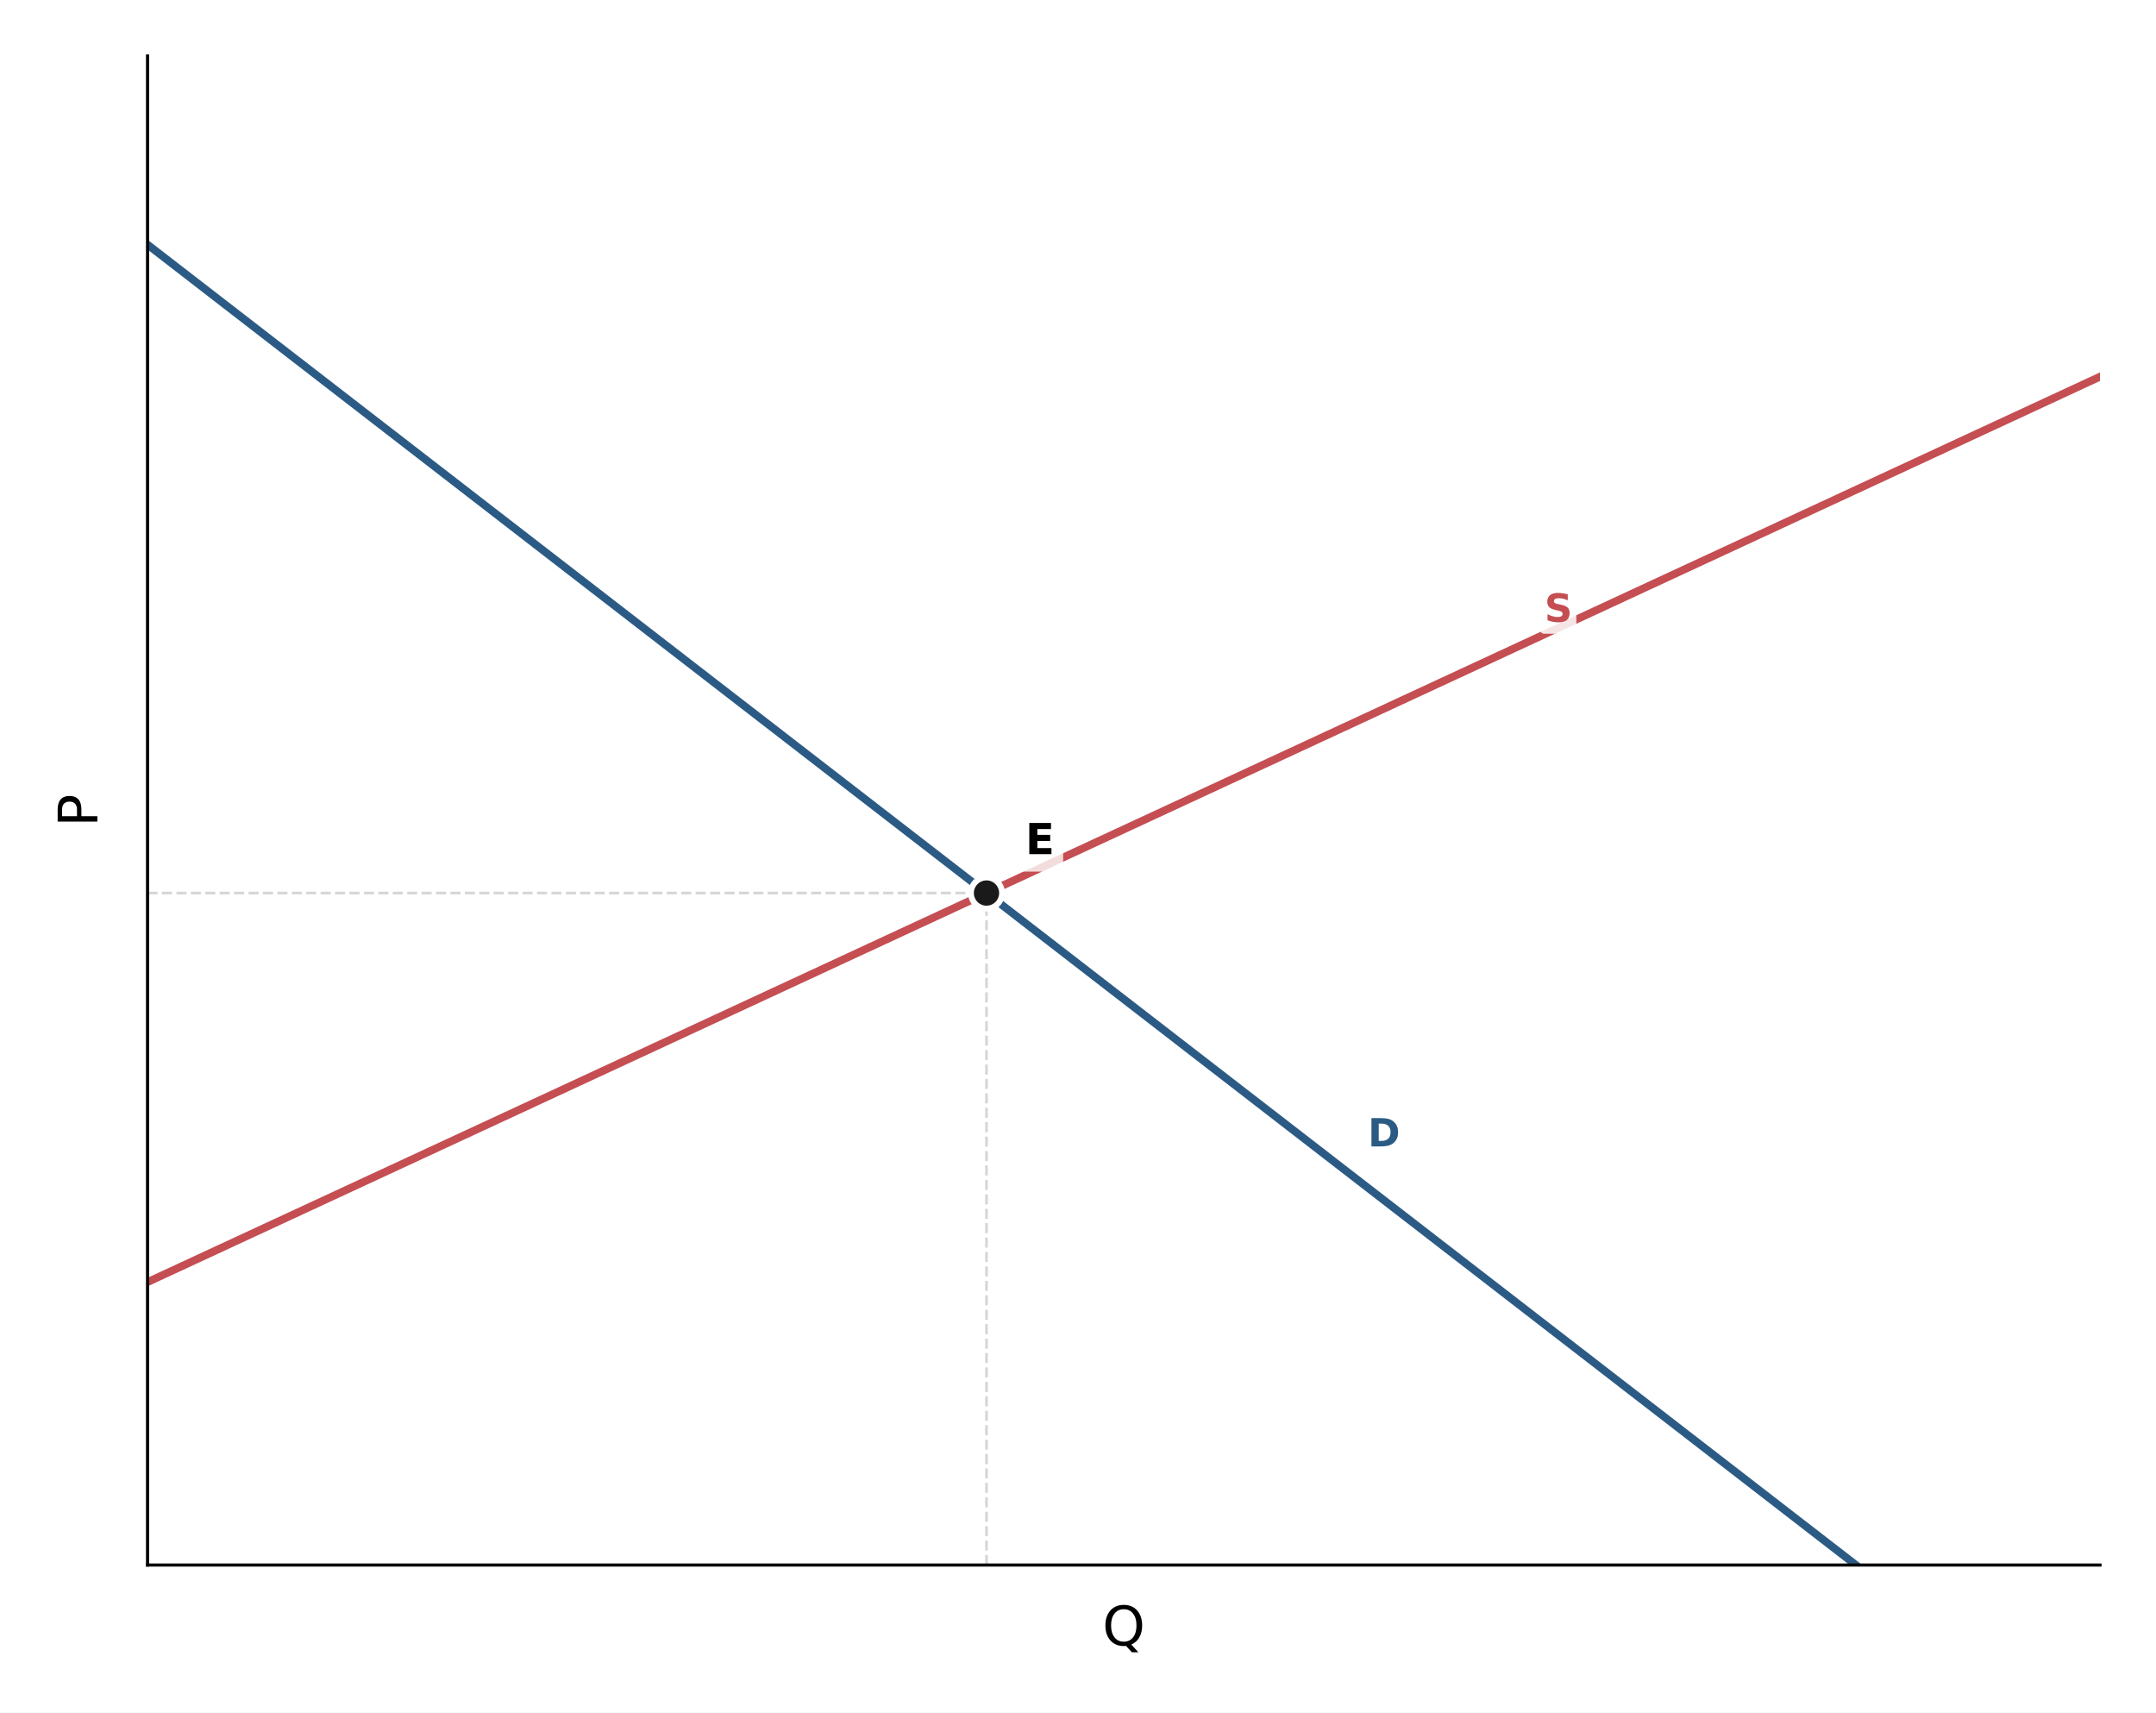
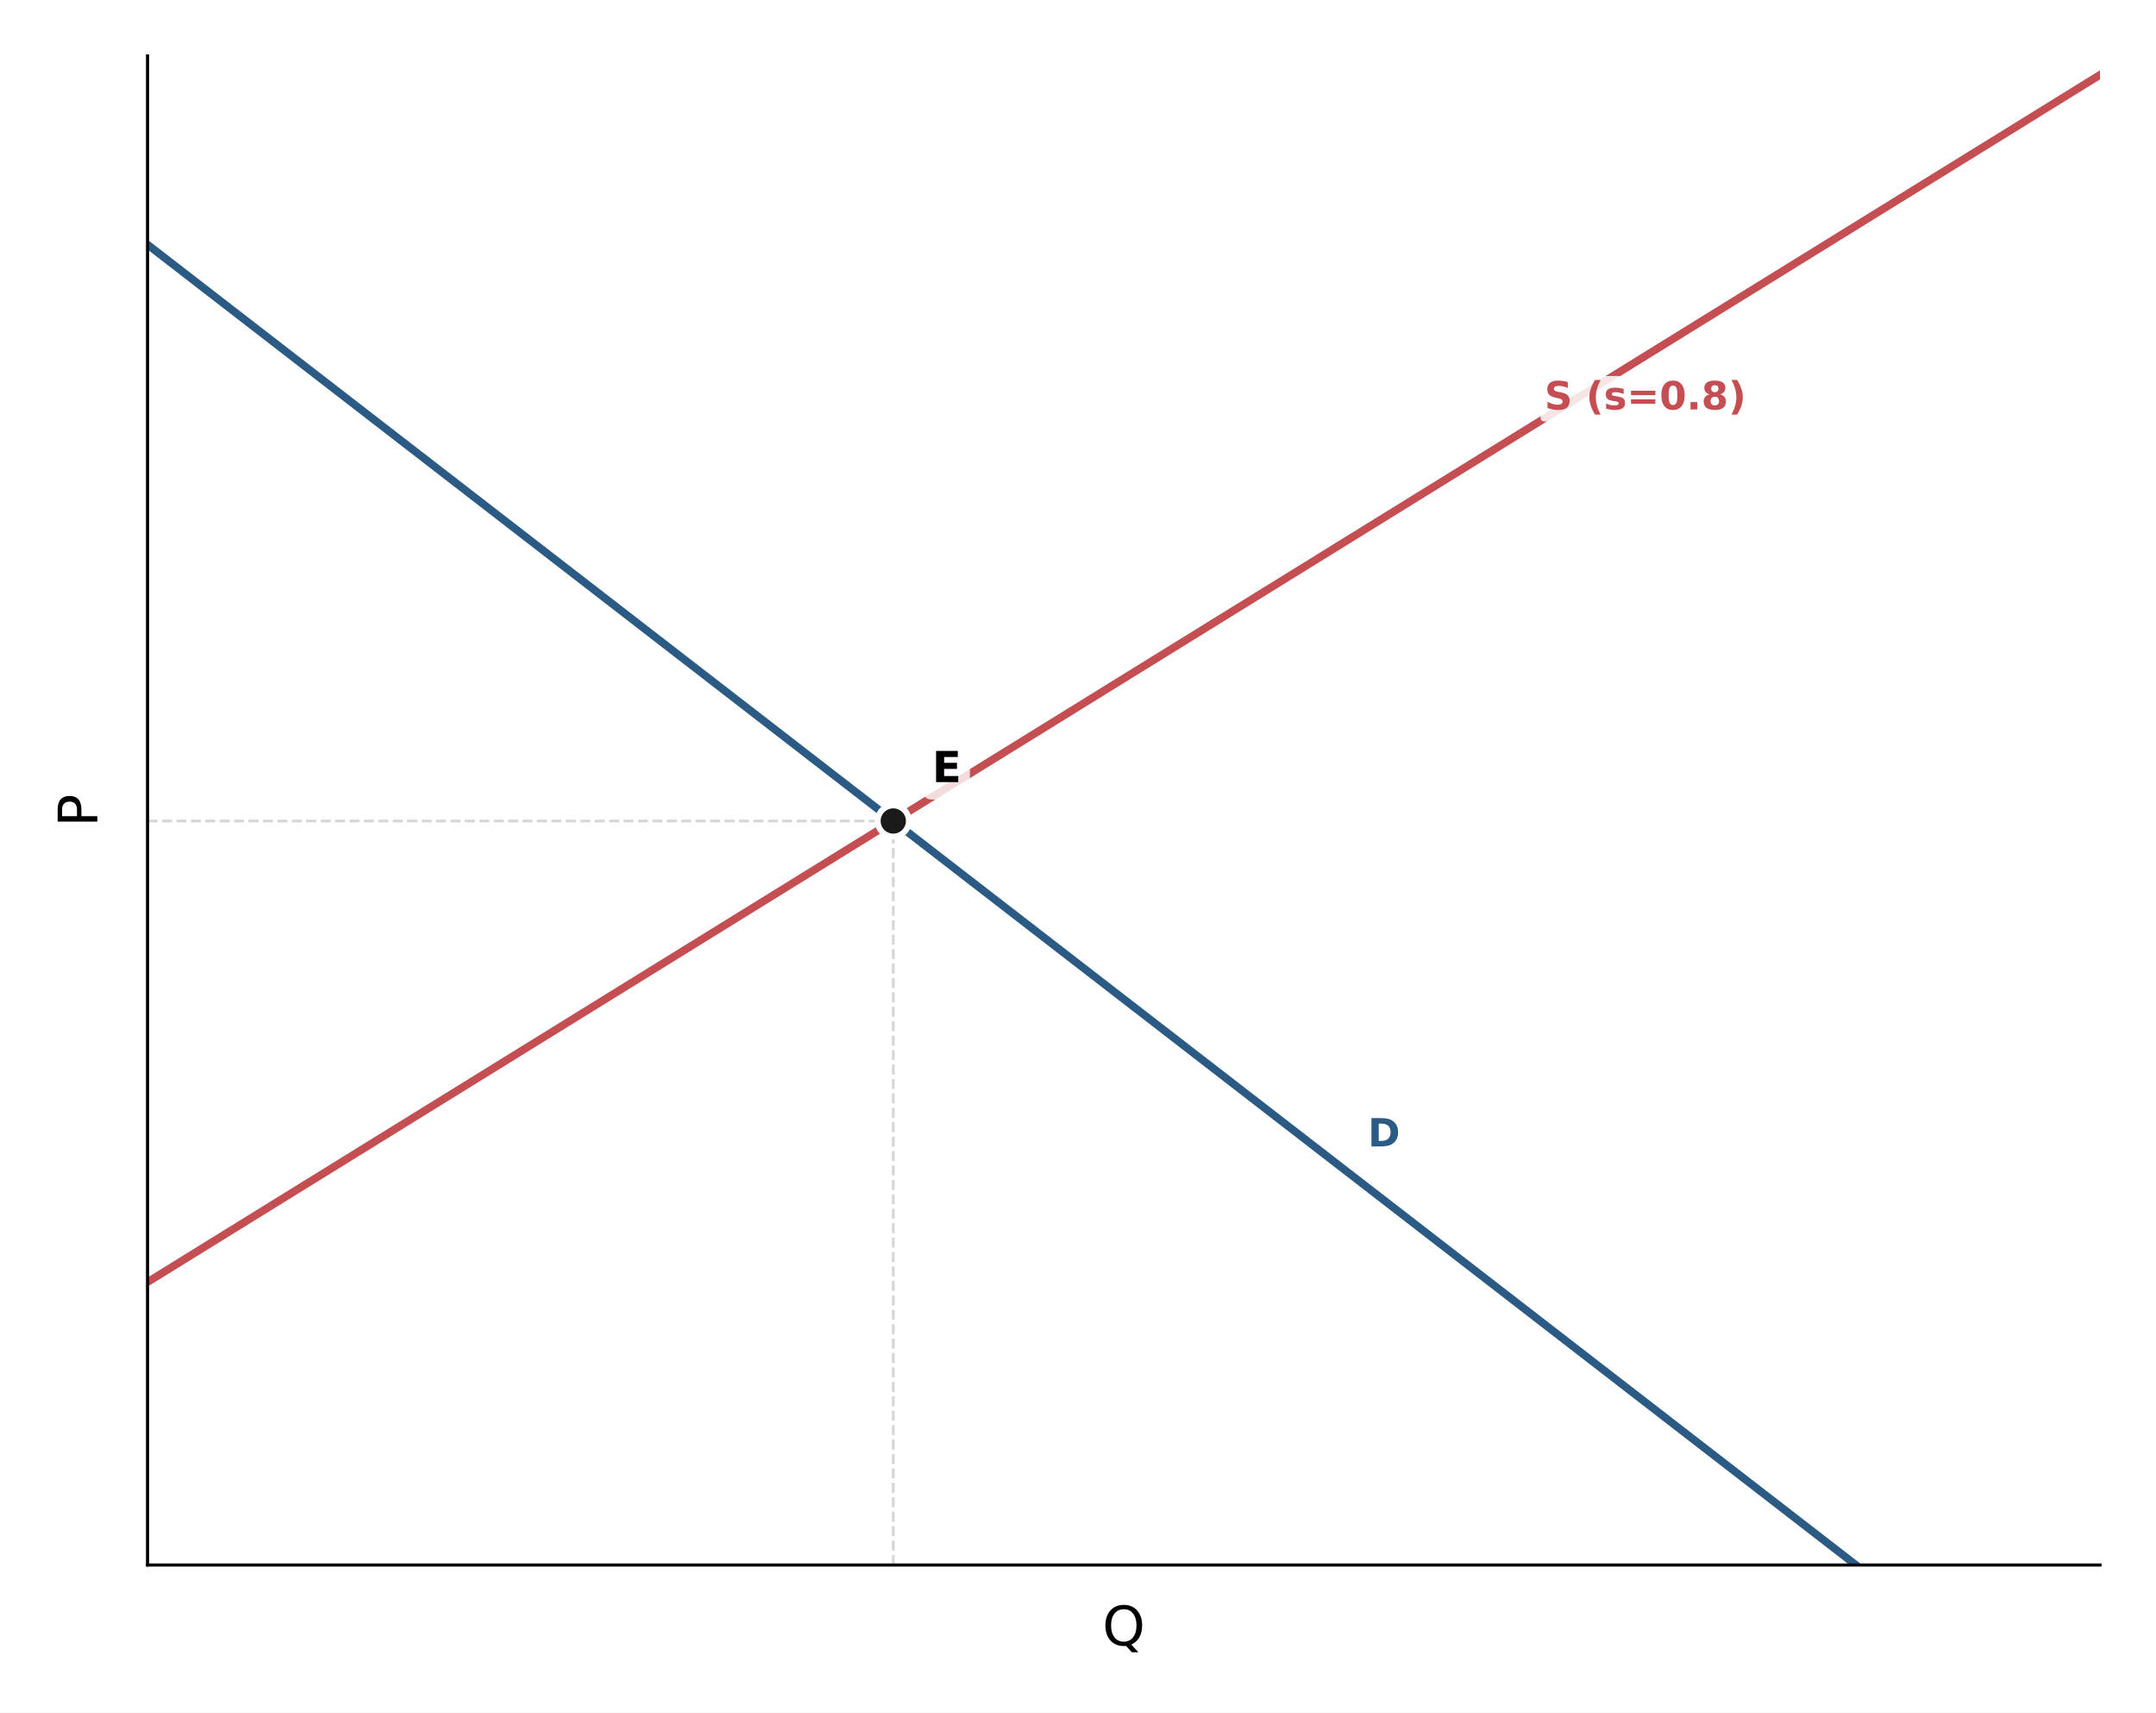
<svg xmlns="http://www.w3.org/2000/svg" xmlns:xlink="http://www.w3.org/1999/xlink" width="554.549pt" height="440.429pt" viewBox="0 0 554.549 440.429" version="1.1">
  <defs>
    <style type="text/css">*{stroke-linejoin: round; stroke-linecap: butt}</style>
  </defs>
  <g id="figure_1">
    <g id="patch_1">
      <path d="M 0 440.429  L 554.549 440.429  L 554.549 0  L 0 0  z " style="fill: #ffffff" />
    </g>
    <g id="axes_1">
      <g id="patch_2">
        <path d="M 37.949 402.48  L 540.149 402.48  L 540.149 14.4  L 37.949 14.4  z " style="fill: #ffffff" />
      </g>
      <g id="line2d_1">
-         <path d="M 253.738 402.48  L 253.738 229.663  " clip-path="url(#p0c377cfbee)" style="fill: none; stroke-dasharray: 2.59,1.12; stroke-dashoffset: 0; stroke: #999999; stroke-opacity: 0.4; stroke-width: 0.7" />
+         <path d="M 229.762 402.48  L 229.762 211.135  " clip-path="url(#pcbc74488e4)" style="fill: none; stroke-dasharray: 2.59,1.12; stroke-dashoffset: 0; stroke: #999999; stroke-opacity: 0.4; stroke-width: 0.7" />
      </g>
      <g id="line2d_2">
-         <path d="M 37.949 229.663  L 253.738 229.663  " clip-path="url(#p0c377cfbee)" style="fill: none; stroke-dasharray: 2.59,1.12; stroke-dashoffset: 0; stroke: #999999; stroke-opacity: 0.4; stroke-width: 0.7" />
+         <path d="M 37.949 211.135  L 229.762 211.135  " clip-path="url(#pcbc74488e4)" style="fill: none; stroke-dasharray: 2.59,1.12; stroke-dashoffset: 0; stroke: #999999; stroke-opacity: 0.4; stroke-width: 0.7" />
      </g>
      <g id="matplotlib.axis_1">
        <g id="xtick_1" />
        <g id="xtick_2" />
        <g id="xtick_3" />
        <g id="xtick_4" />
        <g id="xtick_5" />
        <g id="xtick_6" />
        <g id="xtick_7" />
        <g id="xtick_8" />
        <g id="xtick_9" />
        <g id="text_1">
          <g transform="translate(283.5391 423.1178) scale(0.14 -0.14)">
            <defs>
              <path id="DejaVuSans-51" d="M 2522 4238  Q 1834 4238 1429 3725  Q 1025 3213 1025 2328  Q 1025 1447 1429 934  Q 1834 422 2522 422  Q 3209 422 3611 934  Q 4013 1447 4013 2328  Q 4013 3213 3611 3725  Q 3209 4238 2522 4238  z M 3406 84  L 4238 -825  L 3475 -825  L 2784 -78  Q 2681 -84 2626 -87  Q 2572 -91 2522 -91  Q 1538 -91 948 567  Q 359 1225 359 2328  Q 359 3434 948 4092  Q 1538 4750 2522 4750  Q 3503 4750 4090 4092  Q 4678 3434 4678 2328  Q 4678 1516 4351 937  Q 4025 359 3406 84  z " transform="scale(0.015625)" />
            </defs>
            <use xlink:href="#DejaVuSans-51" />
          </g>
        </g>
      </g>
      <g id="matplotlib.axis_2">
        <g id="ytick_1" />
        <g id="ytick_2" />
        <g id="ytick_3" />
        <g id="ytick_4" />
        <g id="ytick_5" />
        <g id="ytick_6" />
        <g id="ytick_7" />
        <g id="ytick_8" />
        <g id="ytick_9" />
        <g id="text_2">
          <g transform="translate(25.03781 212.6608) rotate(-90) scale(0.14 -0.14)">
            <defs>
              <path id="DejaVuSans-50" d="M 1259 4147  L 1259 2394  L 2053 2394  Q 2494 2394 2734 2622  Q 2975 2850 2975 3272  Q 2975 3691 2734 3919  Q 2494 4147 2053 4147  L 1259 4147  z M 628 4666  L 2053 4666  Q 2838 4666 3239 4311  Q 3641 3956 3641 3272  Q 3641 2581 3239 2228  Q 2838 1875 2053 1875  L 1259 1875  L 1259 0  L 628 0  L 628 4666  z " transform="scale(0.015625)" />
            </defs>
            <use xlink:href="#DejaVuSans-50" />
          </g>
        </g>
      </g>
      <g id="line2d_3">
-         <path d="M 37.949 62.91  L 477.059 402.236  L 477.059 402.236  " clip-path="url(#p0c377cfbee)" style="fill: none; stroke: #2b5b84; stroke-width: 2; stroke-linecap: square" />
+         <path d="M 37.949 62.91  L 477.059 402.236  L 477.059 402.236  " clip-path="url(#pcbc74488e4)" style="fill: none; stroke: #2b5b84; stroke-width: 2; stroke-linecap: square" />
      </g>
      <g id="line2d_4">
-         <path d="M 37.949 329.715  L 540.149 96.867  L 540.149 96.867  " clip-path="url(#p0c377cfbee)" style="fill: none; stroke: #c44e52; stroke-width: 2; stroke-linecap: square" />
+         <path d="M 37.949 329.715  L 540.149 19.251  L 540.149 19.251  " clip-path="url(#pcbc74488e4)" style="fill: none; stroke: #c44e52; stroke-width: 2; stroke-linecap: square" />
      </g>
      <g id="patch_3">
        <path d="M 37.949 402.48  L 37.949 14.4  " style="fill: none; stroke: #000000; stroke-width: 0.8; stroke-linejoin: miter; stroke-linecap: square" />
      </g>
      <g id="patch_4">
        <path d="M 37.949 402.48  L 540.149 402.48  " style="fill: none; stroke: #000000; stroke-width: 0.8; stroke-linejoin: miter; stroke-linecap: square" />
      </g>
      <g id="text_3">
        <g id="patch_5">
          <path d="M 351.831 297.908  L 360.132 297.908  Q 361.132 297.908 361.132 296.908  L 361.132 287.23  Q 361.132 286.23 360.132 286.23  L 351.831 286.23  Q 350.831 286.23 350.831 287.23  L 350.831 296.908  Q 350.831 297.908 351.831 297.908  z " style="fill: #ffffff; opacity: 0.85" />
        </g>
        <g style="fill: #2b5b84" transform="translate(351.8308 294.8284) scale(0.1 -0.1)">
          <defs>
            <path id="DejaVuSans-Bold-44" d="M 1791 3756  L 1791 909  L 2222 909  Q 2959 909 3348 1275  Q 3738 1641 3738 2338  Q 3738 3031 3350 3393  Q 2963 3756 2222 3756  L 1791 3756  z M 588 4666  L 1856 4666  Q 2919 4666 3439 4514  Q 3959 4363 4331 4000  Q 4659 3684 4818 3271  Q 4978 2859 4978 2338  Q 4978 1809 4818 1395  Q 4659 981 4331 666  Q 3956 303 3431 151  Q 2906 0 1856 0  L 588 0  L 588 4666  z " transform="scale(0.015625)" />
          </defs>
          <use xlink:href="#DejaVuSans-Bold-44" />
        </g>
      </g>
      <g id="text_4">
        <g id="patch_6">
-           <path d="M 397.256 162.982  L 404.457 162.982  Q 405.457 162.982 405.457 161.982  L 405.457 152.304  Q 405.457 151.304 404.457 151.304  L 397.256 151.304  Q 396.256 151.304 396.256 152.304  L 396.256 161.982  Q 396.256 162.982 397.256 162.982  z " style="fill: #ffffff; opacity: 0.85" />
+           <path d="M 397.256 108.378  L 449.125 108.378  Q 450.125 108.378 450.125 107.378  L 450.125 97.7  Q 450.125 96.7 449.125 96.7  L 397.256 96.7  Q 396.256 96.7 396.256 97.7  L 396.256 107.378  Q 396.256 108.378 397.256 108.378  z " style="fill: #ffffff; opacity: 0.85" />
        </g>
-         <g style="fill: #c44e52" transform="translate(397.2559 159.9023) scale(0.1 -0.1)">
+         <g style="fill: #c44e52" transform="translate(397.2559 105.2981) scale(0.1 -0.1)">
          <defs>
            <path id="DejaVuSans-Bold-53" d="M 3834 4519  L 3834 3531  Q 3450 3703 3084 3790  Q 2719 3878 2394 3878  Q 1963 3878 1756 3759  Q 1550 3641 1550 3391  Q 1550 3203 1689 3098  Q 1828 2994 2194 2919  L 2706 2816  Q 3484 2659 3812 2340  Q 4141 2022 4141 1434  Q 4141 663 3683 286  Q 3225 -91 2284 -91  Q 1841 -91 1394 -6  Q 947 78 500 244  L 500 1259  Q 947 1022 1364 901  Q 1781 781 2169 781  Q 2563 781 2772 912  Q 2981 1044 2981 1288  Q 2981 1506 2839 1625  Q 2697 1744 2272 1838  L 1806 1941  Q 1106 2091 782 2419  Q 459 2747 459 3303  Q 459 4000 909 4375  Q 1359 4750 2203 4750  Q 2588 4750 2994 4692  Q 3400 4634 3834 4519  z " transform="scale(0.015625)" />
+             <path id="DejaVuSans-Bold-20" transform="scale(0.015625)" />
+             <path id="DejaVuSans-Bold-28" d="M 2413 -844  L 1484 -844  Q 1006 -72 778 623  Q 550 1319 550 2003  Q 550 2688 779 3389  Q 1009 4091 1484 4856  L 2413 4856  Q 2013 4116 1813 3408  Q 1613 2700 1613 2009  Q 1613 1319 1811 609  Q 2009 -100 2413 -844  z " transform="scale(0.015625)" />
+             <path id="DejaVuSans-Bold-73" d="M 3272 3391  L 3272 2541  Q 2913 2691 2578 2766  Q 2244 2841 1947 2841  Q 1628 2841 1473 2761  Q 1319 2681 1319 2516  Q 1319 2381 1436 2309  Q 1553 2238 1856 2203  L 2053 2175  Q 2913 2066 3209 1816  Q 3506 1566 3506 1031  Q 3506 472 3093 190  Q 2681 -91 1863 -91  Q 1516 -91 1145 -36  Q 775 19 384 128  L 384 978  Q 719 816 1070 734  Q 1422 653 1784 653  Q 2113 653 2278 743  Q 2444 834 2444 1013  Q 2444 1163 2330 1236  Q 2216 1309 1875 1350  L 1678 1375  Q 931 1469 631 1722  Q 331 1975 331 2491  Q 331 3047 712 3315  Q 1094 3584 1881 3584  Q 2191 3584 2531 3537  Q 2872 3491 3272 3391  z " transform="scale(0.015625)" />
+             <path id="DejaVuSans-Bold-3d" d="M 678 3084  L 4684 3084  L 4684 2350  L 678 2350  L 678 3084  z M 678 1663  L 4684 1663  L 4684 922  L 678 922  L 678 1663  z " transform="scale(0.015625)" />
+             <path id="DejaVuSans-Bold-30" d="M 2944 2338  Q 2944 3213 2780 3570  Q 2616 3928 2228 3928  Q 1841 3928 1675 3570  Q 1509 3213 1509 2338  Q 1509 1453 1675 1090  Q 1841 728 2228 728  Q 2613 728 2778 1090  Q 2944 1453 2944 2338  z M 4147 2328  Q 4147 1169 3647 539  Q 3147 -91 2228 -91  Q 1306 -91 806 539  Q 306 1169 306 2328  Q 306 3491 806 4120  Q 1306 4750 2228 4750  Q 3147 4750 3647 4120  Q 4147 3491 4147 2328  z " transform="scale(0.015625)" />
+             <path id="DejaVuSans-Bold-2e" d="M 653 1209  L 1778 1209  L 1778 0  L 653 0  L 653 1209  z " transform="scale(0.015625)" />
+             <path id="DejaVuSans-Bold-38" d="M 2228 2088  Q 1891 2088 1709 1903  Q 1528 1719 1528 1375  Q 1528 1031 1709 848  Q 1891 666 2228 666  Q 2563 666 2741 848  Q 2919 1031 2919 1375  Q 2919 1722 2741 1905  Q 2563 2088 2228 2088  z M 1350 2484  Q 925 2613 709 2878  Q 494 3144 494 3541  Q 494 4131 934 4440  Q 1375 4750 2228 4750  Q 3075 4750 3515 4442  Q 3956 4134 3956 3541  Q 3956 3144 3739 2878  Q 3522 2613 3097 2484  Q 3572 2353 3814 2058  Q 4056 1763 4056 1313  Q 4056 619 3595 264  Q 3134 -91 2228 -91  Q 1319 -91 855 264  Q 391 619 391 1313  Q 391 1763 633 2058  Q 875 2353 1350 2484  z M 1631 3419  Q 1631 3141 1786 2991  Q 1941 2841 2228 2841  Q 2509 2841 2662 2991  Q 2816 3141 2816 3419  Q 2816 3697 2662 3845  Q 2509 3994 2228 3994  Q 1941 3994 1786 3844  Q 1631 3694 1631 3419  z " transform="scale(0.015625)" />
+             <path id="DejaVuSans-Bold-29" d="M 513 -844  Q 913 -100 1113 609  Q 1313 1319 1313 2009  Q 1313 2700 1113 3408  Q 913 4116 513 4856  L 1441 4856  Q 1916 4091 2145 3389  Q 2375 2688 2375 2003  Q 2375 1319 2147 623  Q 1919 -72 1441 -844  L 513 -844  z " transform="scale(0.015625)" />
          </defs>
          <use xlink:href="#DejaVuSans-Bold-53" />
+           <use xlink:href="#DejaVuSans-Bold-20" x="72.021" />
+           <use xlink:href="#DejaVuSans-Bold-28" x="106.836" />
+           <use xlink:href="#DejaVuSans-Bold-73" x="152.539" />
+           <use xlink:href="#DejaVuSans-Bold-3d" x="212.061" />
+           <use xlink:href="#DejaVuSans-Bold-30" x="295.85" />
+           <use xlink:href="#DejaVuSans-Bold-2e" x="365.43" />
+           <use xlink:href="#DejaVuSans-Bold-38" x="403.418" />
+           <use xlink:href="#DejaVuSans-Bold-29" x="472.998" />
        </g>
      </g>
      <g id="text_5">
        <g id="patch_7">
-           <path d="M 263.738 224.151  L 271.253 224.151  Q 273.453 224.151 273.453 221.951  L 273.453 211.305  Q 273.453 209.105 271.253 209.105  L 263.738 209.105  Q 261.538 209.105 261.538 211.305  L 261.538 221.951  Q 261.538 224.151 263.738 224.151  z " style="fill: #ffffff; opacity: 0.8" />
+           <path d="M 239.762 205.623  L 247.276 205.623  Q 249.476 205.623 249.476 203.423  L 249.476 192.777  Q 249.476 190.577 247.276 190.577  L 239.762 190.577  Q 237.562 190.577 237.562 192.777  L 237.562 203.423  Q 237.562 205.623 239.762 205.623  z " style="fill: #ffffff; opacity: 0.8" />
        </g>
-         <g transform="translate(263.7384 219.6631) scale(0.11 -0.11)">
+         <g transform="translate(239.7619 201.135) scale(0.11 -0.11)">
          <defs>
            <path id="DejaVuSans-Bold-45" d="M 588 4666  L 3834 4666  L 3834 3756  L 1791 3756  L 1791 2888  L 3713 2888  L 3713 1978  L 1791 1978  L 1791 909  L 3903 909  L 3903 0  L 588 0  L 588 4666  z " transform="scale(0.015625)" />
          </defs>
          <use xlink:href="#DejaVuSans-Bold-45" />
        </g>
      </g>
      <g id="line2d_5">
        <defs>
-           <path id="mc26d77935c" d="M 0 4  C 1.061 4 2.078 3.579 2.828 2.828  C 3.579 2.078 4 1.061 4 0  C 4 -1.061 3.579 -2.078 2.828 -2.828  C 2.078 -3.579 1.061 -4 0 -4  C -1.061 -4 -2.078 -3.579 -2.828 -2.828  C -3.579 -2.078 -4 -1.061 -4 0  C -4 1.061 -3.579 2.078 -2.828 2.828  C -2.078 3.579 -1.061 4 0 4  z " style="stroke: #ffffff; stroke-width: 1.5" />
+           <path id="mc715cb31d2" d="M 0 4  C 1.061 4 2.078 3.579 2.828 2.828  C 3.579 2.078 4 1.061 4 0  C 4 -1.061 3.579 -2.078 2.828 -2.828  C 2.078 -3.579 1.061 -4 0 -4  C -1.061 -4 -2.078 -3.579 -2.828 -2.828  C -3.579 -2.078 -4 -1.061 -4 0  C -4 1.061 -3.579 2.078 -2.828 2.828  C -2.078 3.579 -1.061 4 0 4  z " style="stroke: #ffffff; stroke-width: 1.5" />
        </defs>
-         <g clip-path="url(#p0c377cfbee)">
-           <use xlink:href="#mc26d77935c" x="253.738" y="229.663" style="fill: #1a1a1a; stroke: #ffffff; stroke-width: 1.5" />
+         <g clip-path="url(#pcbc74488e4)">
+           <use xlink:href="#mc715cb31d2" x="229.762" y="211.135" style="fill: #1a1a1a; stroke: #ffffff; stroke-width: 1.5" />
        </g>
      </g>
    </g>
  </g>
  <defs>
-     <clipPath id="p0c377cfbee">
+     <clipPath id="pcbc74488e4">
      <rect x="37.949" y="14.4" width="502.2" height="388.08" />
    </clipPath>
  </defs>
</svg>
